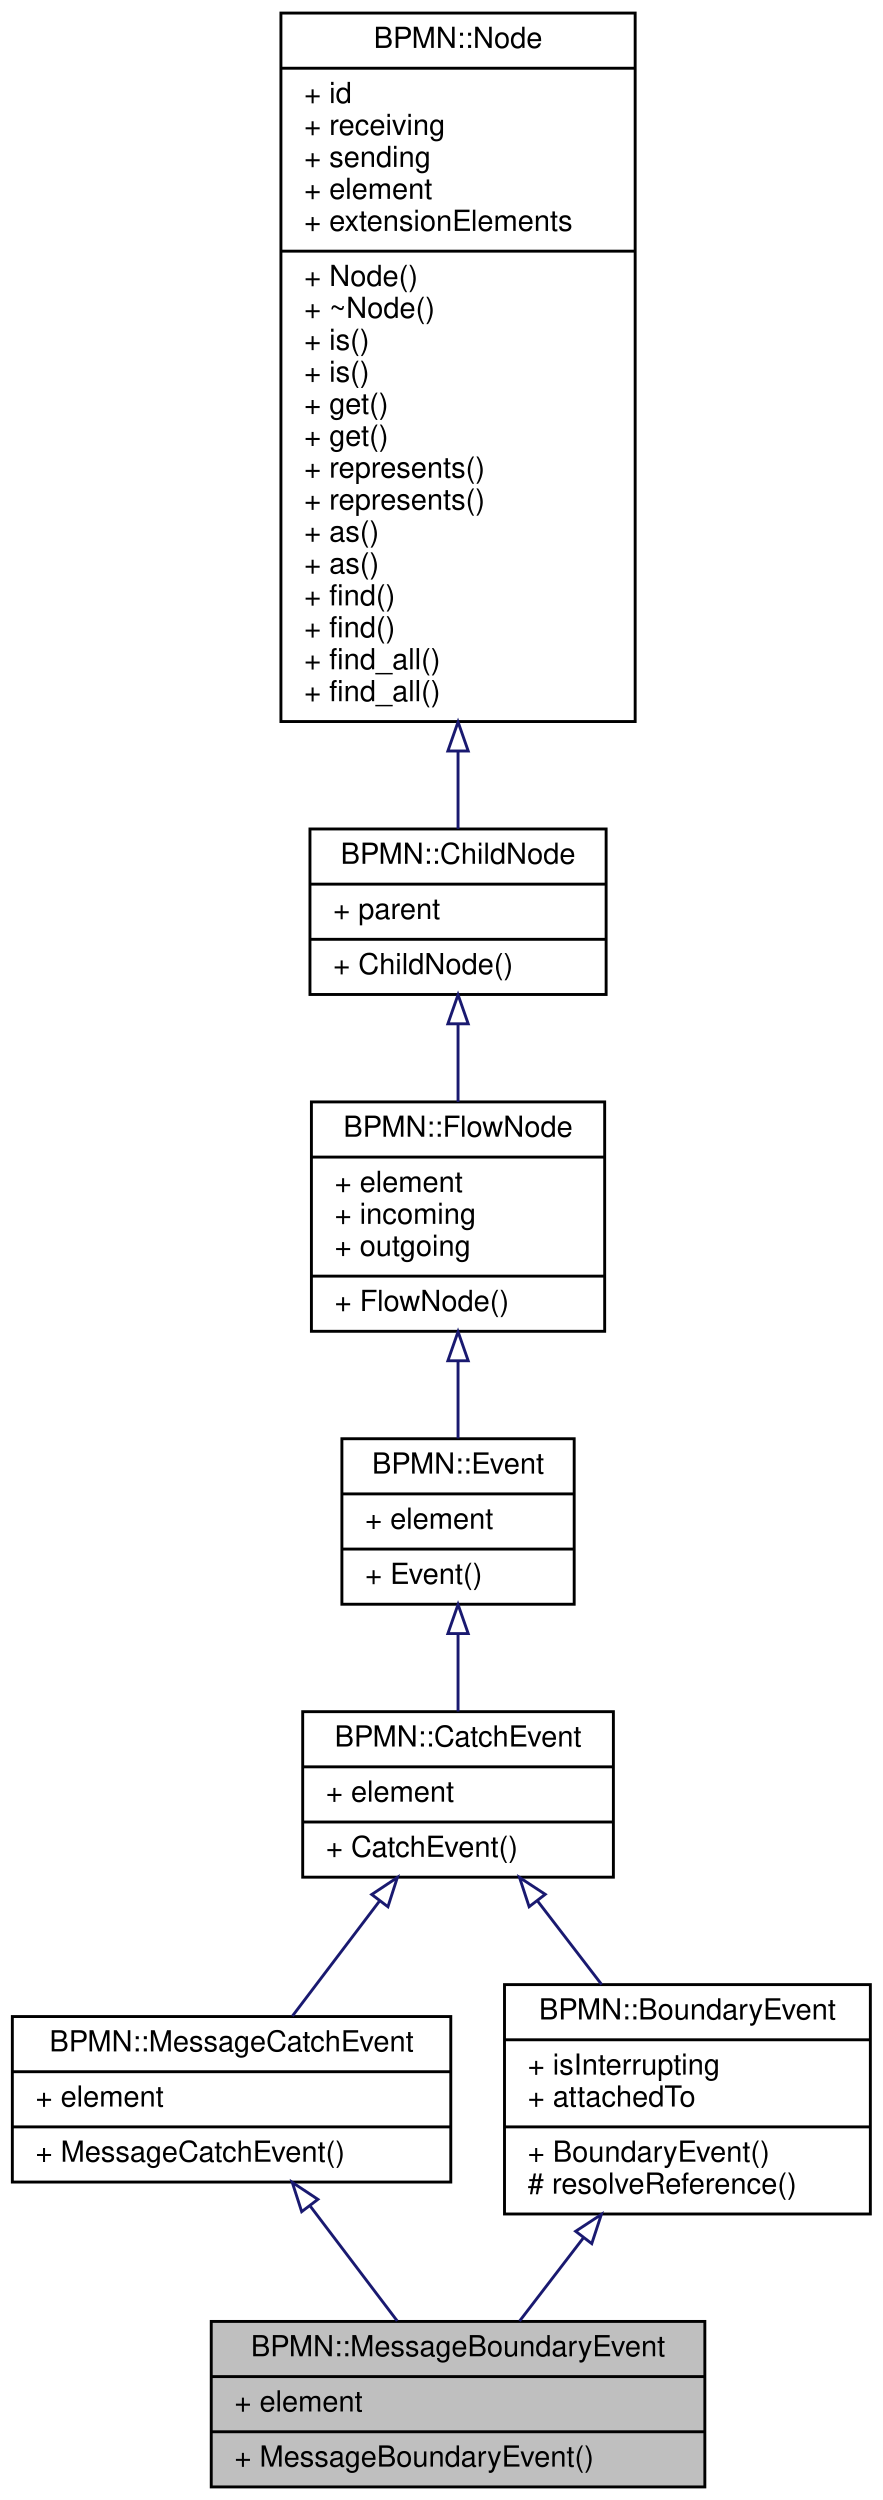
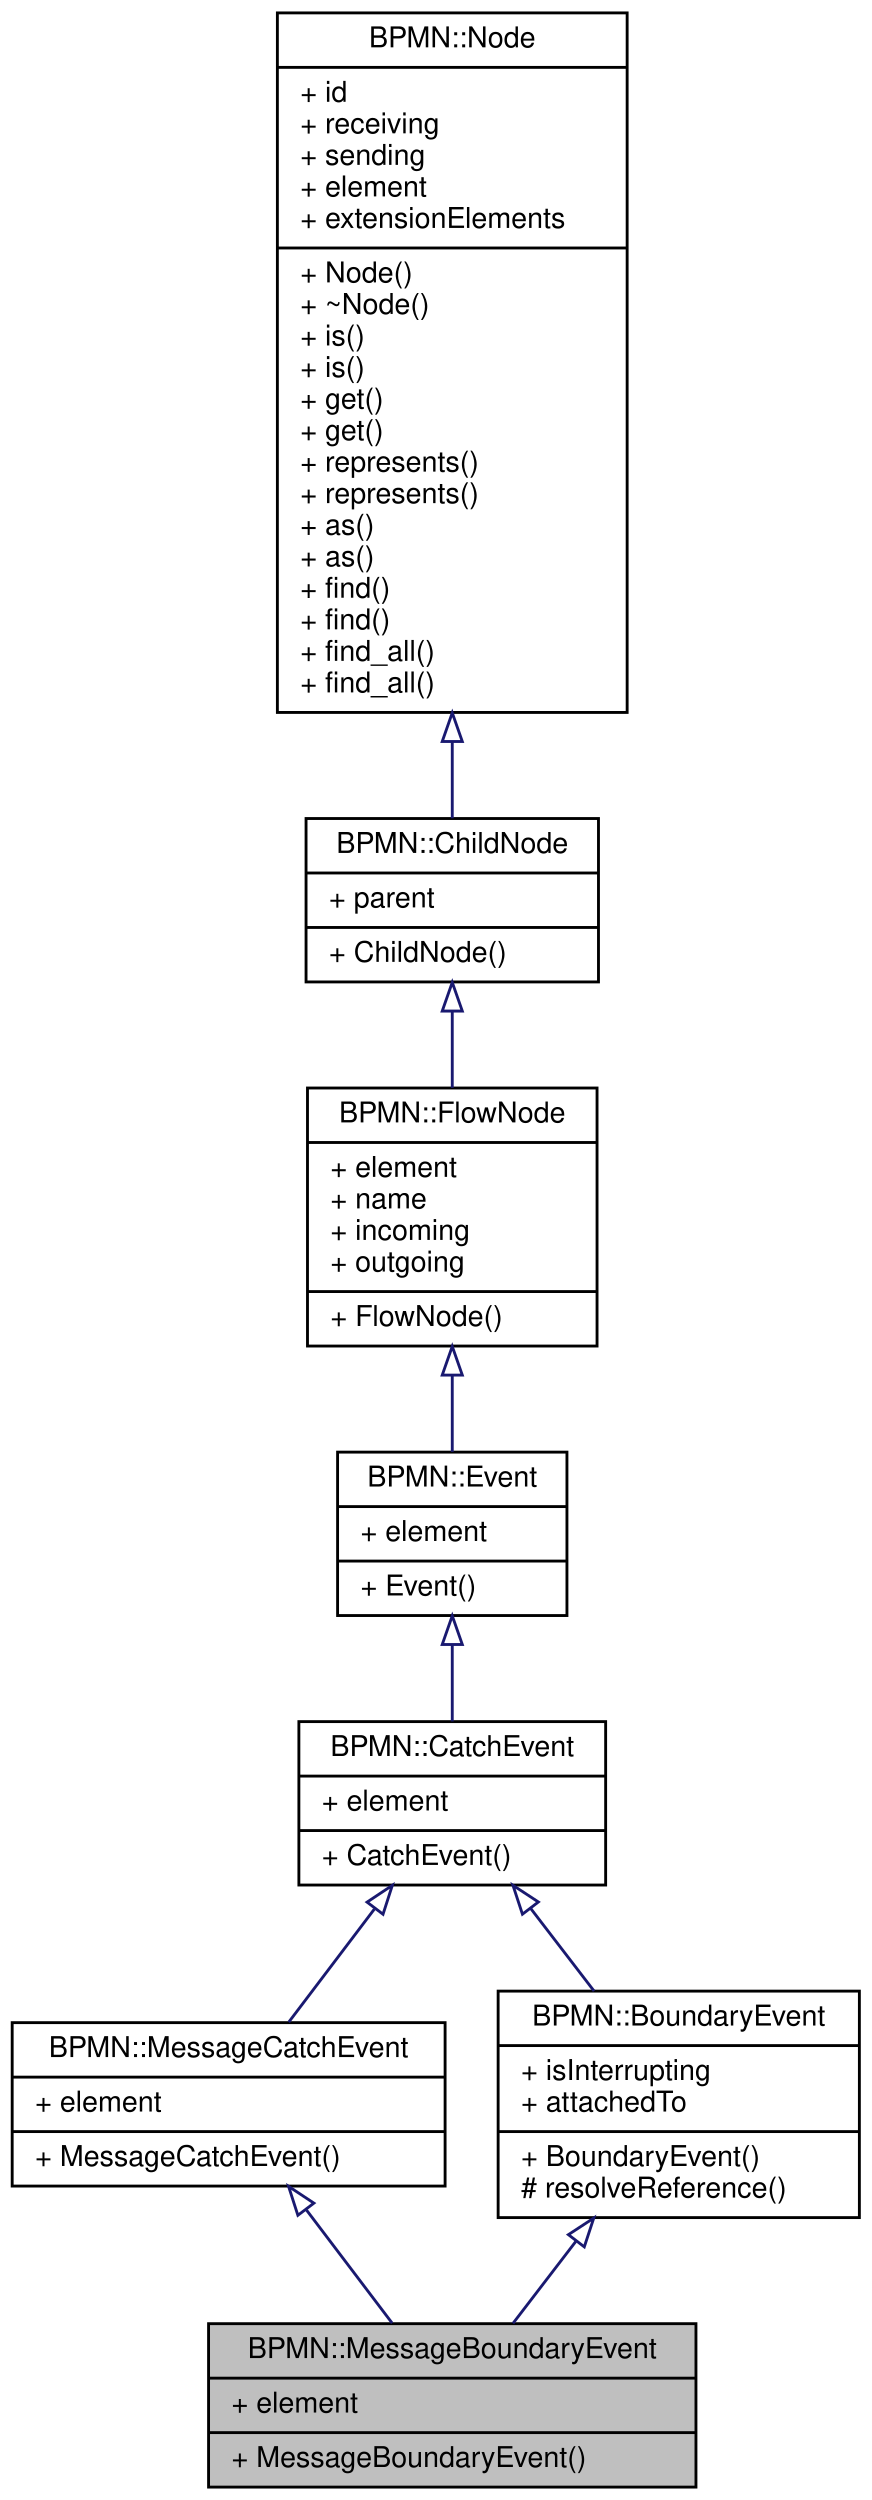
- <svg xmlns="http://www.w3.org/2000/svg" xmlns:xlink="http://www.w3.org/1999/xlink" width="304pt" height="861pt" viewBox="0.00 0.00 303.50 861.00">
-   <g id="graph0" class="graph" transform="scale(1 1) rotate(0) translate(4 857)">
+ <svg xmlns="http://www.w3.org/2000/svg" xmlns:xlink="http://www.w3.org/1999/xlink" width="304pt" height="872pt" viewBox="0.00 0.00 303.50 872.00">
+   <g id="graph0" class="graph" transform="scale(1 1) rotate(0) translate(4 868)">
    <g id="node1" class="node">
      <g id="a_node1">
        <a xlink:title=" ">
          <polygon fill="#bfbfbf" stroke="black" points="68.5,-0.5 68.5,-57.5 238.5,-57.5 238.5,-0.5 68.5,-0.5" />
          <text text-anchor="middle" x="153.5" y="-45.5" font-family="Helvetica,sans-Serif" font-size="10.00">BPMN::MessageBoundaryEvent</text>
          <polyline fill="none" stroke="black" points="68.5,-38.5 238.5,-38.5 " />
          <text text-anchor="start" x="76.5" y="-26.5" font-family="Helvetica,sans-Serif" font-size="10.00">+ element</text>
          <polyline fill="none" stroke="black" points="68.5,-19.5 238.5,-19.5 " />
          <text text-anchor="start" x="76.5" y="-7.5" font-family="Helvetica,sans-Serif" font-size="10.00">+ MessageBoundaryEvent()</text>
        </a>
      </g>
    </g>
    <g id="node2" class="node">
      <g id="a_node2">
        <a xlink:href="classBPMN_1_1MessageCatchEvent.html" target="_top" xlink:title=" ">
          <polygon fill="none" stroke="black" points="0,-105.5 0,-162.5 151,-162.5 151,-105.5 0,-105.5" />
          <text text-anchor="middle" x="75.5" y="-150.5" font-family="Helvetica,sans-Serif" font-size="10.00">BPMN::MessageCatchEvent</text>
          <polyline fill="none" stroke="black" points="0,-143.5 151,-143.5 " />
          <text text-anchor="start" x="8" y="-131.5" font-family="Helvetica,sans-Serif" font-size="10.00">+ element</text>
          <polyline fill="none" stroke="black" points="0,-124.5 151,-124.5 " />
          <text text-anchor="start" x="8" y="-112.5" font-family="Helvetica,sans-Serif" font-size="10.00">+ MessageCatchEvent()</text>
        </a>
      </g>
    </g>
    <g id="edge1" class="edge">
      <path fill="none" stroke="midnightblue" d="M102.65,-97.14C112.45,-84.2 123.35,-69.81 132.54,-57.68" />
      <polygon fill="none" stroke="midnightblue" points="99.65,-95.31 96.4,-105.4 105.23,-99.54 99.65,-95.31" />
    </g>
    <g id="node3" class="node">
      <g id="a_node3">
        <a xlink:href="classBPMN_1_1CatchEvent.html" target="_top" xlink:title=" ">
          <polygon fill="none" stroke="black" points="100,-210.5 100,-267.5 207,-267.5 207,-210.5 100,-210.5" />
          <text text-anchor="middle" x="153.5" y="-255.5" font-family="Helvetica,sans-Serif" font-size="10.00">BPMN::CatchEvent</text>
          <polyline fill="none" stroke="black" points="100,-248.5 207,-248.5 " />
          <text text-anchor="start" x="108" y="-236.5" font-family="Helvetica,sans-Serif" font-size="10.00">+ element</text>
          <polyline fill="none" stroke="black" points="100,-229.5 207,-229.5 " />
          <text text-anchor="start" x="108" y="-217.5" font-family="Helvetica,sans-Serif" font-size="10.00">+ CatchEvent()</text>
        </a>
      </g>
    </g>
    <g id="edge2" class="edge">
      <path fill="none" stroke="midnightblue" d="M126.35,-202.14C116.55,-189.2 105.65,-174.81 96.46,-162.68" />
      <polygon fill="none" stroke="midnightblue" points="123.77,-204.54 132.6,-210.4 129.35,-200.31 123.77,-204.54" />
    </g>
    <g id="node8" class="node">
      <g id="a_node8">
        <a xlink:href="classBPMN_1_1BoundaryEvent.html" target="_top" xlink:title="Represents a boundary event attached to an activity in a BPMN process.">
          <polygon fill="none" stroke="black" points="169.5,-94.5 169.5,-173.5 295.5,-173.5 295.5,-94.5 169.5,-94.5" />
          <text text-anchor="middle" x="232.5" y="-161.5" font-family="Helvetica,sans-Serif" font-size="10.00">BPMN::BoundaryEvent</text>
          <polyline fill="none" stroke="black" points="169.5,-154.5 295.5,-154.5 " />
          <text text-anchor="start" x="177.5" y="-142.5" font-family="Helvetica,sans-Serif" font-size="10.00">+ isInterrupting</text>
          <text text-anchor="start" x="177.5" y="-131.5" font-family="Helvetica,sans-Serif" font-size="10.00">+ attachedTo</text>
          <polyline fill="none" stroke="black" points="169.5,-124.5 295.5,-124.5 " />
          <text text-anchor="start" x="177.5" y="-112.5" font-family="Helvetica,sans-Serif" font-size="10.00">+ BoundaryEvent()</text>
          <text text-anchor="start" x="177.5" y="-101.5" font-family="Helvetica,sans-Serif" font-size="10.00"># resolveReference()</text>
        </a>
      </g>
    </g>
    <g id="edge8" class="edge">
      <path fill="none" stroke="midnightblue" d="M180.78,-202.43C187.94,-193.1 195.69,-183 202.96,-173.52" />
      <polygon fill="none" stroke="midnightblue" points="177.98,-200.33 174.67,-210.4 183.53,-204.59 177.98,-200.33" />
    </g>
    <g id="node4" class="node">
      <g id="a_node4">
        <a xlink:href="classBPMN_1_1Event.html" target="_top" xlink:title=" ">
          <polygon fill="none" stroke="black" points="113.5,-304.5 113.5,-361.5 193.5,-361.5 193.5,-304.5 113.5,-304.5" />
          <text text-anchor="middle" x="153.5" y="-349.5" font-family="Helvetica,sans-Serif" font-size="10.00">BPMN::Event</text>
          <polyline fill="none" stroke="black" points="113.5,-342.5 193.5,-342.5 " />
          <text text-anchor="start" x="121.5" y="-330.5" font-family="Helvetica,sans-Serif" font-size="10.00">+ element</text>
          <polyline fill="none" stroke="black" points="113.5,-323.5 193.5,-323.5 " />
          <text text-anchor="start" x="121.5" y="-311.5" font-family="Helvetica,sans-Serif" font-size="10.00">+ Event()</text>
        </a>
      </g>
    </g>
    <g id="edge3" class="edge">
      <path fill="none" stroke="midnightblue" d="M153.5,-294.21C153.5,-285.29 153.5,-275.95 153.5,-267.58" />
      <polygon fill="none" stroke="midnightblue" points="150,-294.4 153.5,-304.4 157,-294.4 150,-294.4" />
    </g>
    <g id="node5" class="node">
      <g id="a_node5">
        <a xlink:href="classBPMN_1_1FlowNode.html" target="_top" xlink:title="Represents a flow node in a BPMN process.">
-           <polygon fill="none" stroke="black" points="103,-398.5 103,-477.5 204,-477.5 204,-398.5 103,-398.5" />
-           <text text-anchor="middle" x="153.5" y="-465.5" font-family="Helvetica,sans-Serif" font-size="10.00">BPMN::FlowNode</text>
-           <polyline fill="none" stroke="black" points="103,-458.5 204,-458.5 " />
-           <text text-anchor="start" x="111" y="-446.5" font-family="Helvetica,sans-Serif" font-size="10.00">+ element</text>
+           <polygon fill="none" stroke="black" points="103,-398.5 103,-488.5 204,-488.5 204,-398.5 103,-398.5" />
+           <text text-anchor="middle" x="153.5" y="-476.5" font-family="Helvetica,sans-Serif" font-size="10.00">BPMN::FlowNode</text>
+           <polyline fill="none" stroke="black" points="103,-469.5 204,-469.5 " />
+           <text text-anchor="start" x="111" y="-457.5" font-family="Helvetica,sans-Serif" font-size="10.00">+ element</text>
+           <text text-anchor="start" x="111" y="-446.5" font-family="Helvetica,sans-Serif" font-size="10.00">+ name</text>
          <text text-anchor="start" x="111" y="-435.5" font-family="Helvetica,sans-Serif" font-size="10.00">+ incoming</text>
          <text text-anchor="start" x="111" y="-424.5" font-family="Helvetica,sans-Serif" font-size="10.00">+ outgoing</text>
          <polyline fill="none" stroke="black" points="103,-417.5 204,-417.5 " />
          <text text-anchor="start" x="111" y="-405.5" font-family="Helvetica,sans-Serif" font-size="10.00">+ FlowNode()</text>
        </a>
      </g>
    </g>
    <g id="edge4" class="edge">
-       <path fill="none" stroke="midnightblue" d="M153.5,-388.16C153.5,-379.04 153.5,-369.81 153.5,-361.61" />
-       <polygon fill="none" stroke="midnightblue" points="150,-388.35 153.5,-398.35 157,-388.35 150,-388.35" />
+       <path fill="none" stroke="midnightblue" d="M153.5,-388.35C153.5,-379.07 153.5,-369.79 153.5,-361.59" />
+       <polygon fill="none" stroke="midnightblue" points="150,-388.37 153.5,-398.37 157,-388.37 150,-388.37" />
    </g>
    <g id="node6" class="node">
      <g id="a_node6">
        <a xlink:href="classBPMN_1_1ChildNode.html" target="_top" xlink:title="Represents a node in a BPMN process that has a parent.">
-           <polygon fill="none" stroke="black" points="102.5,-514.5 102.5,-571.5 204.5,-571.5 204.5,-514.5 102.5,-514.5" />
-           <text text-anchor="middle" x="153.5" y="-559.5" font-family="Helvetica,sans-Serif" font-size="10.00">BPMN::ChildNode</text>
-           <polyline fill="none" stroke="black" points="102.5,-552.5 204.5,-552.5 " />
-           <text text-anchor="start" x="110.5" y="-540.5" font-family="Helvetica,sans-Serif" font-size="10.00">+ parent</text>
-           <polyline fill="none" stroke="black" points="102.5,-533.5 204.5,-533.5 " />
-           <text text-anchor="start" x="110.5" y="-521.5" font-family="Helvetica,sans-Serif" font-size="10.00">+ ChildNode()</text>
+           <polygon fill="none" stroke="black" points="102.5,-525.5 102.5,-582.5 204.5,-582.5 204.5,-525.5 102.5,-525.5" />
+           <text text-anchor="middle" x="153.5" y="-570.5" font-family="Helvetica,sans-Serif" font-size="10.00">BPMN::ChildNode</text>
+           <polyline fill="none" stroke="black" points="102.5,-563.5 204.5,-563.5 " />
+           <text text-anchor="start" x="110.5" y="-551.5" font-family="Helvetica,sans-Serif" font-size="10.00">+ parent</text>
+           <polyline fill="none" stroke="black" points="102.5,-544.5 204.5,-544.5 " />
+           <text text-anchor="start" x="110.5" y="-532.5" font-family="Helvetica,sans-Serif" font-size="10.00">+ ChildNode()</text>
        </a>
      </g>
    </g>
    <g id="edge5" class="edge">
-       <path fill="none" stroke="midnightblue" d="M153.5,-504.16C153.5,-495.47 153.5,-486.23 153.5,-477.52" />
-       <polygon fill="none" stroke="midnightblue" points="150,-504.4 153.5,-514.4 157,-504.4 150,-504.4" />
+       <path fill="none" stroke="midnightblue" d="M153.5,-515.21C153.5,-506.61 153.5,-497.39 153.5,-488.55" />
+       <polygon fill="none" stroke="midnightblue" points="150,-515.34 153.5,-525.34 157,-515.34 150,-515.34" />
    </g>
    <g id="node7" class="node">
      <g id="a_node7">
        <a xlink:href="classBPMN_1_1Node.html" target="_top" xlink:title="Represents a node in a BPMN process.">
-           <polygon fill="none" stroke="black" points="92.5,-608.5 92.5,-852.5 214.5,-852.5 214.5,-608.5 92.5,-608.5" />
-           <text text-anchor="middle" x="153.5" y="-840.5" font-family="Helvetica,sans-Serif" font-size="10.00">BPMN::Node</text>
-           <polyline fill="none" stroke="black" points="92.5,-833.5 214.5,-833.5 " />
-           <text text-anchor="start" x="100.5" y="-821.5" font-family="Helvetica,sans-Serif" font-size="10.00">+ id</text>
-           <text text-anchor="start" x="100.5" y="-810.5" font-family="Helvetica,sans-Serif" font-size="10.00">+ receiving</text>
-           <text text-anchor="start" x="100.5" y="-799.5" font-family="Helvetica,sans-Serif" font-size="10.00">+ sending</text>
-           <text text-anchor="start" x="100.5" y="-788.5" font-family="Helvetica,sans-Serif" font-size="10.00">+ element</text>
-           <text text-anchor="start" x="100.5" y="-777.5" font-family="Helvetica,sans-Serif" font-size="10.00">+ extensionElements</text>
-           <polyline fill="none" stroke="black" points="92.5,-770.5 214.5,-770.5 " />
-           <text text-anchor="start" x="100.5" y="-758.5" font-family="Helvetica,sans-Serif" font-size="10.00">+ Node()</text>
-           <text text-anchor="start" x="100.5" y="-747.5" font-family="Helvetica,sans-Serif" font-size="10.00">+ ~Node()</text>
+           <polygon fill="none" stroke="black" points="92.5,-619.5 92.5,-863.5 214.5,-863.5 214.5,-619.5 92.5,-619.5" />
+           <text text-anchor="middle" x="153.5" y="-851.5" font-family="Helvetica,sans-Serif" font-size="10.00">BPMN::Node</text>
+           <polyline fill="none" stroke="black" points="92.5,-844.5 214.5,-844.5 " />
+           <text text-anchor="start" x="100.5" y="-832.5" font-family="Helvetica,sans-Serif" font-size="10.00">+ id</text>
+           <text text-anchor="start" x="100.5" y="-821.5" font-family="Helvetica,sans-Serif" font-size="10.00">+ receiving</text>
+           <text text-anchor="start" x="100.5" y="-810.5" font-family="Helvetica,sans-Serif" font-size="10.00">+ sending</text>
+           <text text-anchor="start" x="100.5" y="-799.5" font-family="Helvetica,sans-Serif" font-size="10.00">+ element</text>
+           <text text-anchor="start" x="100.5" y="-788.5" font-family="Helvetica,sans-Serif" font-size="10.00">+ extensionElements</text>
+           <polyline fill="none" stroke="black" points="92.5,-781.5 214.5,-781.5 " />
+           <text text-anchor="start" x="100.5" y="-769.5" font-family="Helvetica,sans-Serif" font-size="10.00">+ Node()</text>
+           <text text-anchor="start" x="100.5" y="-758.5" font-family="Helvetica,sans-Serif" font-size="10.00">+ ~Node()</text>
+           <text text-anchor="start" x="100.5" y="-747.5" font-family="Helvetica,sans-Serif" font-size="10.00">+ is()</text>
          <text text-anchor="start" x="100.5" y="-736.5" font-family="Helvetica,sans-Serif" font-size="10.00">+ is()</text>
-           <text text-anchor="start" x="100.5" y="-725.5" font-family="Helvetica,sans-Serif" font-size="10.00">+ is()</text>
+           <text text-anchor="start" x="100.5" y="-725.5" font-family="Helvetica,sans-Serif" font-size="10.00">+ get()</text>
          <text text-anchor="start" x="100.5" y="-714.5" font-family="Helvetica,sans-Serif" font-size="10.00">+ get()</text>
-           <text text-anchor="start" x="100.5" y="-703.5" font-family="Helvetica,sans-Serif" font-size="10.00">+ get()</text>
+           <text text-anchor="start" x="100.5" y="-703.5" font-family="Helvetica,sans-Serif" font-size="10.00">+ represents()</text>
          <text text-anchor="start" x="100.5" y="-692.5" font-family="Helvetica,sans-Serif" font-size="10.00">+ represents()</text>
-           <text text-anchor="start" x="100.5" y="-681.5" font-family="Helvetica,sans-Serif" font-size="10.00">+ represents()</text>
+           <text text-anchor="start" x="100.5" y="-681.5" font-family="Helvetica,sans-Serif" font-size="10.00">+ as()</text>
          <text text-anchor="start" x="100.5" y="-670.5" font-family="Helvetica,sans-Serif" font-size="10.00">+ as()</text>
-           <text text-anchor="start" x="100.5" y="-659.5" font-family="Helvetica,sans-Serif" font-size="10.00">+ as()</text>
+           <text text-anchor="start" x="100.5" y="-659.5" font-family="Helvetica,sans-Serif" font-size="10.00">+ find()</text>
          <text text-anchor="start" x="100.5" y="-648.5" font-family="Helvetica,sans-Serif" font-size="10.00">+ find()</text>
-           <text text-anchor="start" x="100.5" y="-637.5" font-family="Helvetica,sans-Serif" font-size="10.00">+ find()</text>
+           <text text-anchor="start" x="100.5" y="-637.5" font-family="Helvetica,sans-Serif" font-size="10.00">+ find_all()</text>
          <text text-anchor="start" x="100.5" y="-626.5" font-family="Helvetica,sans-Serif" font-size="10.00">+ find_all()</text>
-           <text text-anchor="start" x="100.5" y="-615.5" font-family="Helvetica,sans-Serif" font-size="10.00">+ find_all()</text>
        </a>
      </g>
    </g>
    <g id="edge6" class="edge">
-       <path fill="none" stroke="midnightblue" d="M153.5,-598.34C153.5,-588.53 153.5,-579.42 153.5,-571.57" />
-       <polygon fill="none" stroke="midnightblue" points="150,-598.36 153.5,-608.36 157,-598.36 150,-598.36" />
+       <path fill="none" stroke="midnightblue" d="M153.5,-609.34C153.5,-599.53 153.5,-590.42 153.5,-582.57" />
+       <polygon fill="none" stroke="midnightblue" points="150,-609.36 153.5,-619.36 157,-609.36 150,-609.36" />
    </g>
    <g id="edge7" class="edge">
      <path fill="none" stroke="midnightblue" d="M196.62,-86.22C189.12,-76.44 181.44,-66.42 174.68,-57.61" />
      <polygon fill="none" stroke="midnightblue" points="194,-88.55 202.86,-94.35 199.55,-84.29 194,-88.55" />
    </g>
  </g>
</svg>
